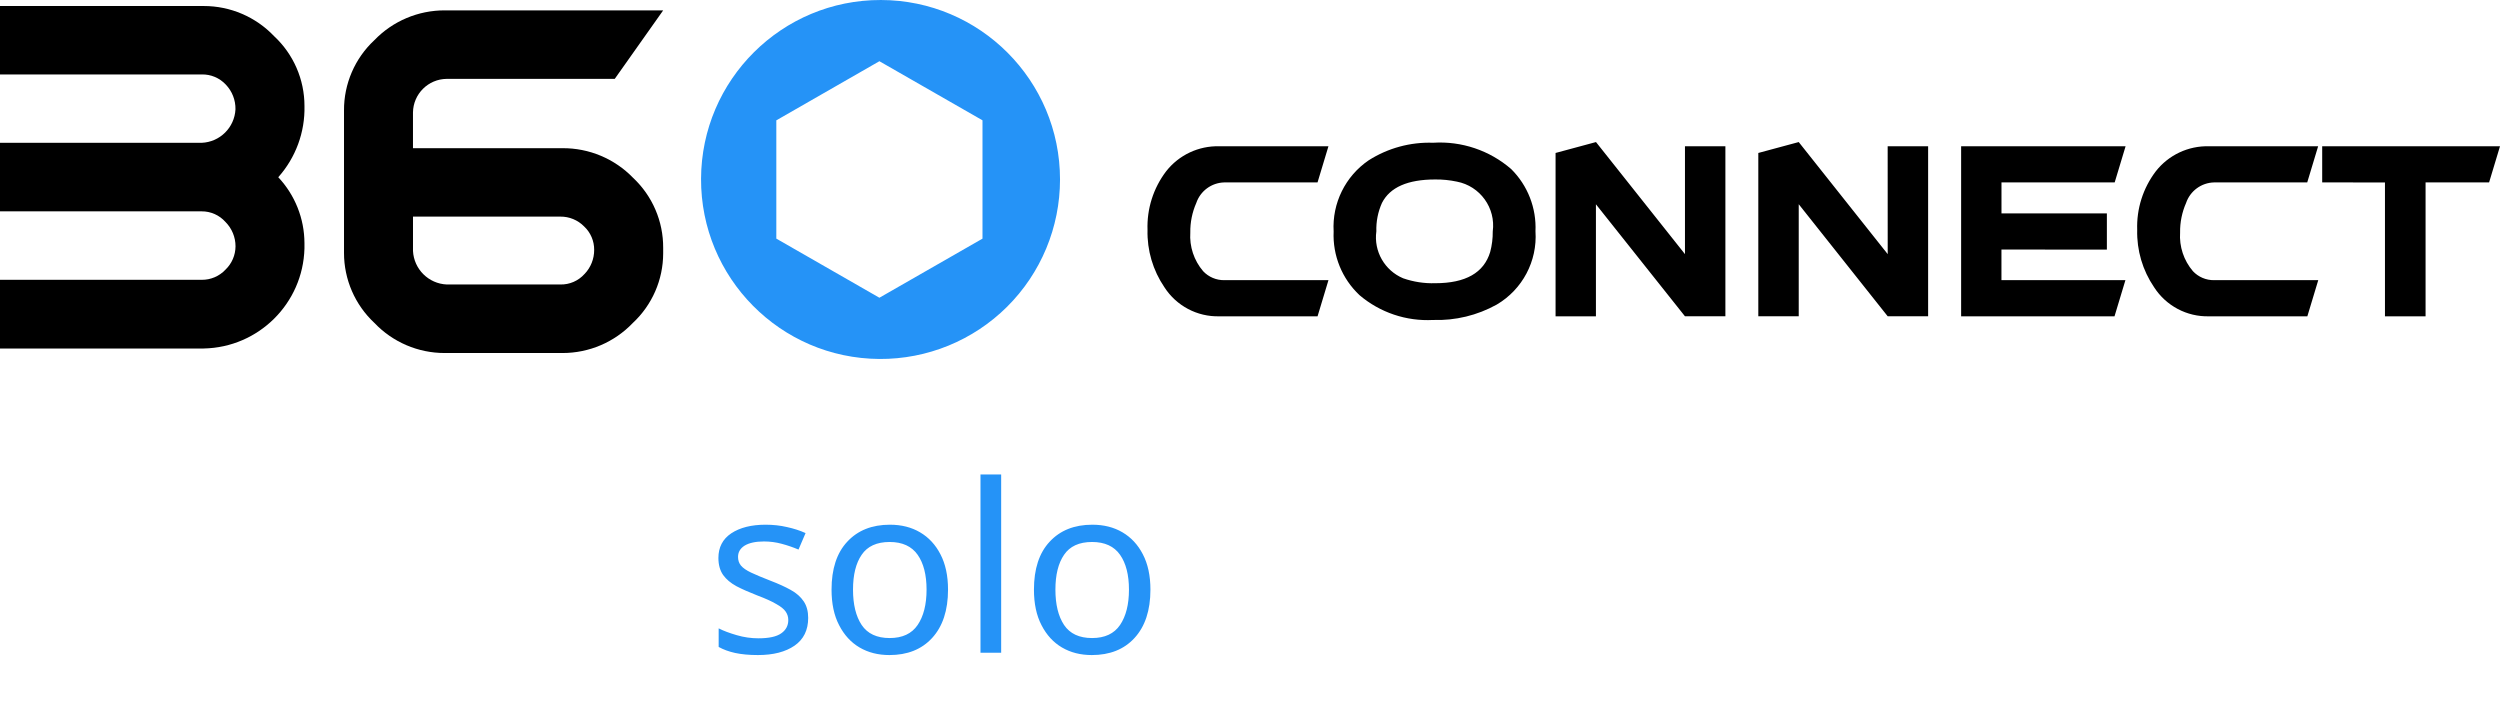
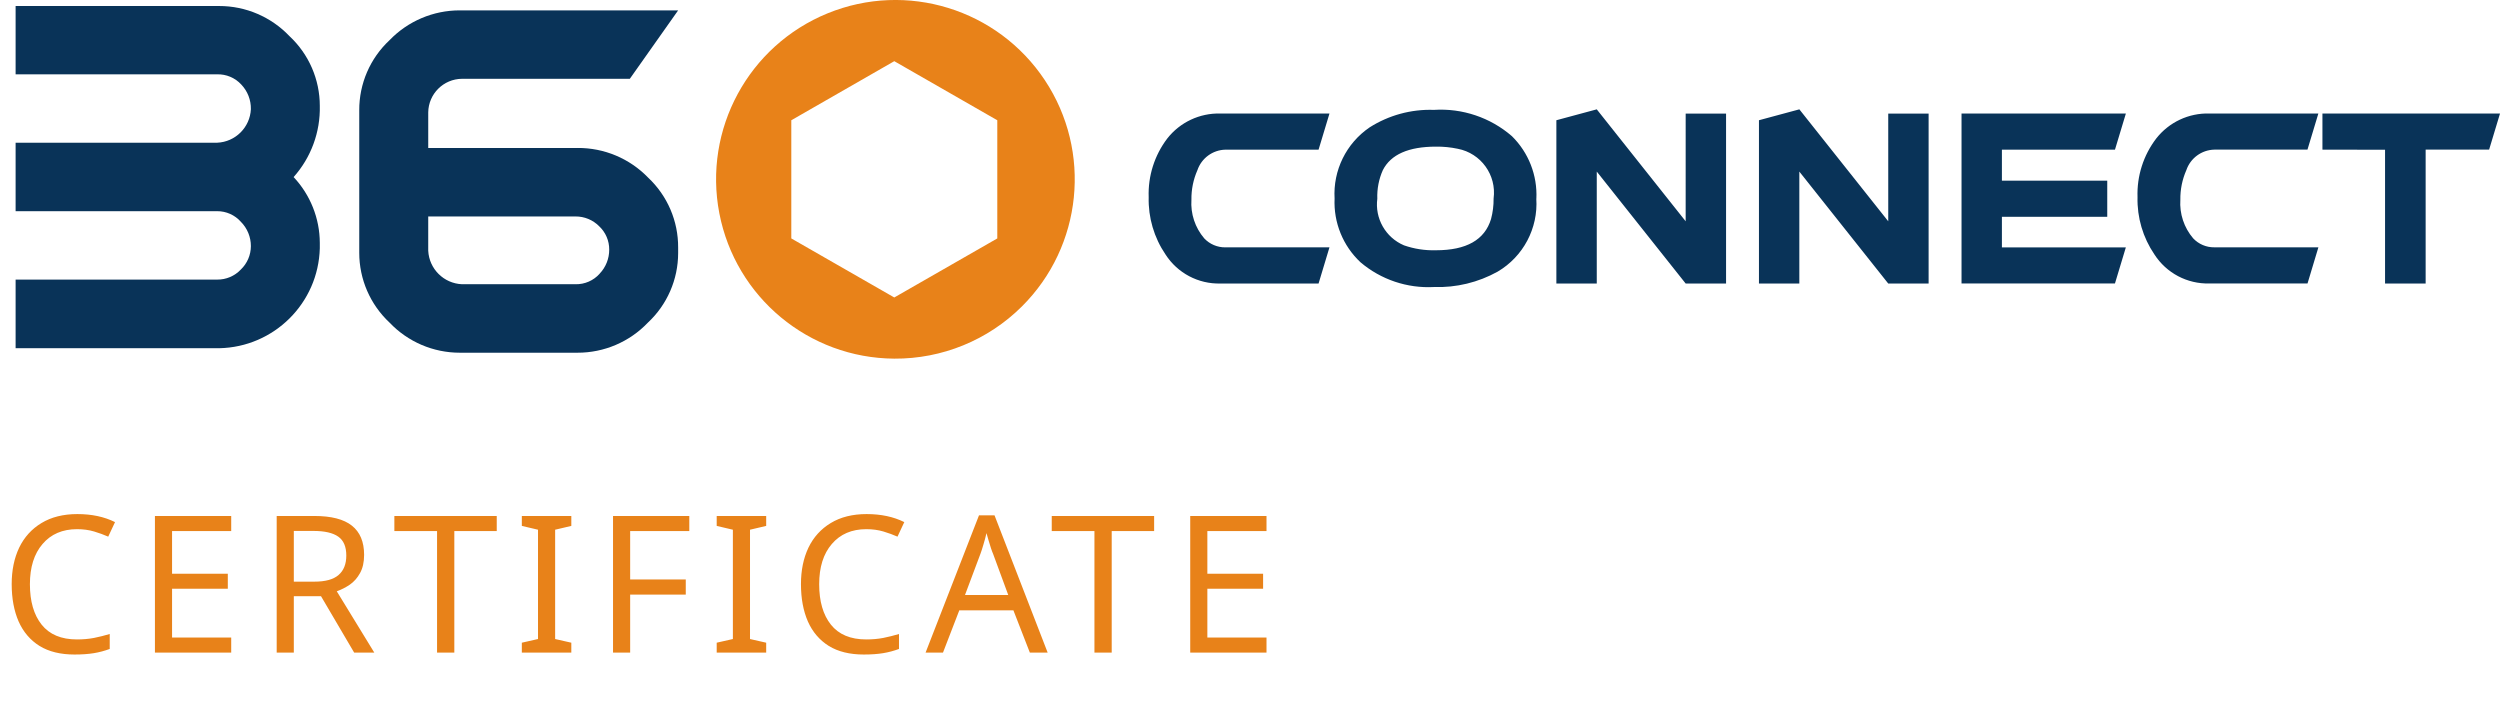
- <svg xmlns="http://www.w3.org/2000/svg" width="149.233" height="42.962" viewBox="0 0 149.233 42.962">
-   <g id="Group_18965" data-name="Group 18965" transform="translate(-924.726 -174.935)">
-     <g id="Group_16255" data-name="Group 16255" transform="translate(924.726 174.935)">
-       <g id="Group_6913" data-name="Group 6913" transform="translate(0)">
-         <path id="Path_11788" data-name="Path 11788" d="M65.852,45.96a5.787,5.787,0,0,0-4.2-1.8H49.49v4.085H61.528a1.9,1.9,0,0,1,1.441.606,2.075,2.075,0,0,1,.577,1.475,2.106,2.106,0,0,1-2.017,2H49.49v4.091H61.528a1.883,1.883,0,0,1,1.421.634,2.055,2.055,0,0,1,.6,1.456,1.942,1.942,0,0,1-.6,1.391,1.914,1.914,0,0,1-1.421.606H49.49v4.1H61.651a6.135,6.135,0,0,0,6.013-5.971v-.327A5.768,5.768,0,0,0,66.1,54.38a6.173,6.173,0,0,0,1.565-4.253A5.691,5.691,0,0,0,65.852,45.96Z" transform="translate(-49.49 -43.801)" />
-         <path id="Path_11789" data-name="Path 11789" d="M230.969,54.515h-8.922V52.386a2.033,2.033,0,0,1,2.017-2.008h10.027l2.891-4.089H223.941a5.813,5.813,0,0,0-4.2,1.78,5.691,5.691,0,0,0-1.811,4.195v8.507a5.707,5.707,0,0,0,1.811,4.172,5.782,5.782,0,0,0,4.2,1.8h7.028a5.792,5.792,0,0,0,4.2-1.793,5.684,5.684,0,0,0,1.813-4.158v-.325a5.685,5.685,0,0,0-1.792-4.178,5.81,5.81,0,0,0-4.222-1.773Zm1.318,7.51a1.876,1.876,0,0,1-1.441.627h-6.781a2.111,2.111,0,0,1-2.017-2V58.6h8.794a1.961,1.961,0,0,1,1.421.587,1.893,1.893,0,0,1,.6,1.4,2.063,2.063,0,0,1-.572,1.436Z" transform="translate(-197.395 -45.67)" />
-         <path id="Path_11791" data-name="Path 11791" d="M403,62.646a10.714,10.714,0,1,1,10.782-10.713A10.714,10.714,0,0,1,403,62.646Zm0-3.655,6.154-3.528V48.4L403,44.872l-6.153,3.53v7.06Z" transform="translate(-350.506 -41.218)" fill="#2593f7" />
-       </g>
-       <path id="Path_32223" data-name="Path 32223" d="M4.922-28.4h6.511l-.651,2.158H5.216a1.811,1.811,0,0,0-1.672,1.226,4.232,4.232,0,0,0-.357,1.762,3.222,3.222,0,0,0,.766,2.311,1.7,1.7,0,0,0,1.264.536h6.217l-.651,2.158H4.922a3.783,3.783,0,0,1-3.281-1.736A5.819,5.819,0,0,1,.633-23.405a5.463,5.463,0,0,1,1.111-3.5A3.9,3.9,0,0,1,4.922-28.4Zm9.37,5.081a2.65,2.65,0,0,0,1.6,2.8,5.328,5.328,0,0,0,1.915.294q2.719,0,3.281-1.864a4.557,4.557,0,0,0,.153-1.226,2.669,2.669,0,0,0-2.145-2.975,5.962,5.962,0,0,0-1.289-.128q-2.464,0-3.179,1.4A3.844,3.844,0,0,0,14.293-23.316Zm9.5,0A4.711,4.711,0,0,1,21.48-18.95a7.323,7.323,0,0,1-3.8.919,6.263,6.263,0,0,1-4.392-1.481,4.911,4.911,0,0,1-1.545-3.8,4.811,4.811,0,0,1,2.094-4.251,6.734,6.734,0,0,1,3.843-1.047,6.485,6.485,0,0,1,4.66,1.57A4.916,4.916,0,0,1,23.791-23.316ZM32.715-28.4h2.413v10.149H32.715L27.4-24.937v6.69H24.991V-28l2.413-.651,5.311,6.69Zm12.1,0H47.23v10.149H44.817l-5.311-6.69v6.69H37.093V-28l2.413-.651,5.311,6.69Zm6.792,6.166v1.826h7.4l-.651,2.158H49.2V-28.4h9.817l-.651,2.158H51.609v1.851H57.9v2.158ZM64-28.4h6.511l-.651,2.158H64.3a1.811,1.811,0,0,0-1.672,1.226,4.232,4.232,0,0,0-.357,1.762,3.222,3.222,0,0,0,.766,2.311,1.7,1.7,0,0,0,1.264.536h6.217l-.651,2.158H64a3.783,3.783,0,0,1-3.281-1.736,5.819,5.819,0,0,1-1.009-3.421,5.463,5.463,0,0,1,1.111-3.5A3.9,3.9,0,0,1,64-28.4Zm6.753,2.158V-28.4H81.367l-.651,2.158H76.924v7.992H74.5V-26.24Z" transform="translate(67.866 37.131)" />
+ <svg xmlns="http://www.w3.org/2000/svg" width="287.301" height="81" viewBox="0 0 287.301 81">
+   <g id="Group_20887" data-name="Group 20887" transform="translate(-48.206 -296.999)">
+     <g id="Group_6913" data-name="Group 6913" transform="translate(50 296.999)">
+       <path id="Path_11788" data-name="Path 11788" d="M80.961,47.622a11.131,11.131,0,0,0-8.079-3.462H49.49v7.851H72.645a3.638,3.638,0,0,1,2.773,1.166,3.991,3.991,0,0,1,1.109,2.838,4.05,4.05,0,0,1-3.88,3.855H49.49v7.868H72.645a3.621,3.621,0,0,1,2.733,1.22,3.952,3.952,0,0,1,1.149,2.8,3.736,3.736,0,0,1-1.149,2.681A3.682,3.682,0,0,1,72.645,75.6H49.49v7.887H72.882A11.8,11.8,0,0,0,84.448,72v-.63a11.1,11.1,0,0,0-3.01-7.552,11.872,11.872,0,0,0,3.01-8.18A10.948,10.948,0,0,0,80.961,47.622Z" transform="translate(-49.49 -43.469)" fill="#093358" />
+       <path id="Path_11789" data-name="Path 11789" d="M243.015,62.111H225.854V58.017a3.91,3.91,0,0,1,3.88-3.862H249.02l5.553-7.864H229.488a11.183,11.183,0,0,0-8.079,3.424,10.946,10.946,0,0,0-3.483,8.069V74.148a10.976,10.976,0,0,0,3.483,8.025,11.122,11.122,0,0,0,8.079,3.46h13.519a11.141,11.141,0,0,0,8.079-3.447,10.932,10.932,0,0,0,3.487-8v-.63a10.934,10.934,0,0,0-3.447-8.043,11.177,11.177,0,0,0-8.121-3.41Zm2.535,14.446a3.608,3.608,0,0,1-2.773,1.206H229.733a4.06,4.06,0,0,1-3.88-3.855V69.975H242.77a3.772,3.772,0,0,1,2.733,1.13,3.638,3.638,0,0,1,1.149,2.681,3.968,3.968,0,0,1-1.1,2.763Z" transform="translate(-178.435 -45.099)" fill="#093358" />
+       <path id="Path_11791" data-name="Path 11791" d="M412.834,82.434a20.608,20.608,0,1,1,14.657-5.99,20.608,20.608,0,0,1-14.657,5.99Zm0-7.03,11.838-6.786V55.038l-11.838-6.79L401,55.038v13.58Z" transform="translate(-311.857 -41.218)" fill="#e88219" />
    </g>
-     <text id="solo" transform="translate(966.891 213.897)" fill="#2593f7" font-size="14" font-family="Outfit-Medium, Outfit" font-weight="500">
-       <tspan x="0" y="0">solo</tspan>
-     </text>
+     <g id="Group_20885" data-name="Group 20885" transform="translate(180.206 292.999)">
+       <path id="Path_32223" data-name="Path 32223" d="M8.888-28.168H21.411l-1.252,4.15H9.452a3.483,3.483,0,0,0-3.217,2.361,8.14,8.14,0,0,0-.687,3.389,6.2,6.2,0,0,0,1.473,4.444,3.273,3.273,0,0,0,2.432,1.032H21.411L20.159-8.636H8.888a7.277,7.277,0,0,1-6.319-3.34A11.194,11.194,0,0,1,.636-18.559,10.509,10.509,0,0,1,2.771-25.3a7.5,7.5,0,0,1,6.116-2.872ZM26.912-18.4a5.1,5.1,0,0,0,3.064,5.377,10.249,10.249,0,0,0,3.684.565q5.23,0,6.319-3.585a8.765,8.765,0,0,0,.295-2.357,5.134,5.134,0,0,0-4.125-5.722,11.469,11.469,0,0,0-2.489-.245q-4.739,0-6.114,2.7a7.4,7.4,0,0,0-.636,3.28Zm18.27,0A9.061,9.061,0,0,1,40.738-10a14.086,14.086,0,0,1-7.319,1.767,12.047,12.047,0,0,1-8.447-2.849A9.446,9.446,0,0,1,22-18.4a9.253,9.253,0,0,1,4.021-8.177,12.952,12.952,0,0,1,7.392-2.014,12.476,12.476,0,0,1,8.964,3.02,9.456,9.456,0,0,1,2.813,7.189Zm17.165-9.766h4.642V-8.636H62.346L52.13-21.5V-8.636H47.488V-27.4l4.642-1.252L62.346-15.786Zm23.279,0h4.64V-8.636H85.625L75.409-21.5V-8.636h-4.64V-27.4l4.642-1.252L85.627-15.786ZM98.689-16.3v3.512h14.243l-1.252,4.148H94.049V-28.168h18.885l-1.252,4.15H98.689v3.56h12.106V-16.3Zm23.844-11.872h12.523l-1.252,4.15H123.1a3.483,3.483,0,0,0-3.217,2.361,8.14,8.14,0,0,0-.687,3.389,6.2,6.2,0,0,0,1.473,4.444,3.273,3.273,0,0,0,2.432,1.032h11.959l-1.25,4.155H122.533a7.277,7.277,0,0,1-6.319-3.34,11.194,11.194,0,0,1-1.94-6.582,10.509,10.509,0,0,1,2.15-6.739,7.5,7.5,0,0,1,6.109-2.872Zm12.991,4.15v-4.15h20.407l-1.252,4.15h-7.294V-8.636H142.72V-24.008Z" transform="translate(-0.629 45.218)" fill="#093358" />
+       <text id="Certificate" transform="translate(-132 79)" fill="#e88219" font-size="22" font-family="Outfit-Medium, Outfit" font-weight="500" letter-spacing="0.08em">
+         <tspan x="0" y="0">CERTIFICATE</tspan>
+       </text>
+     </g>
  </g>
</svg>
